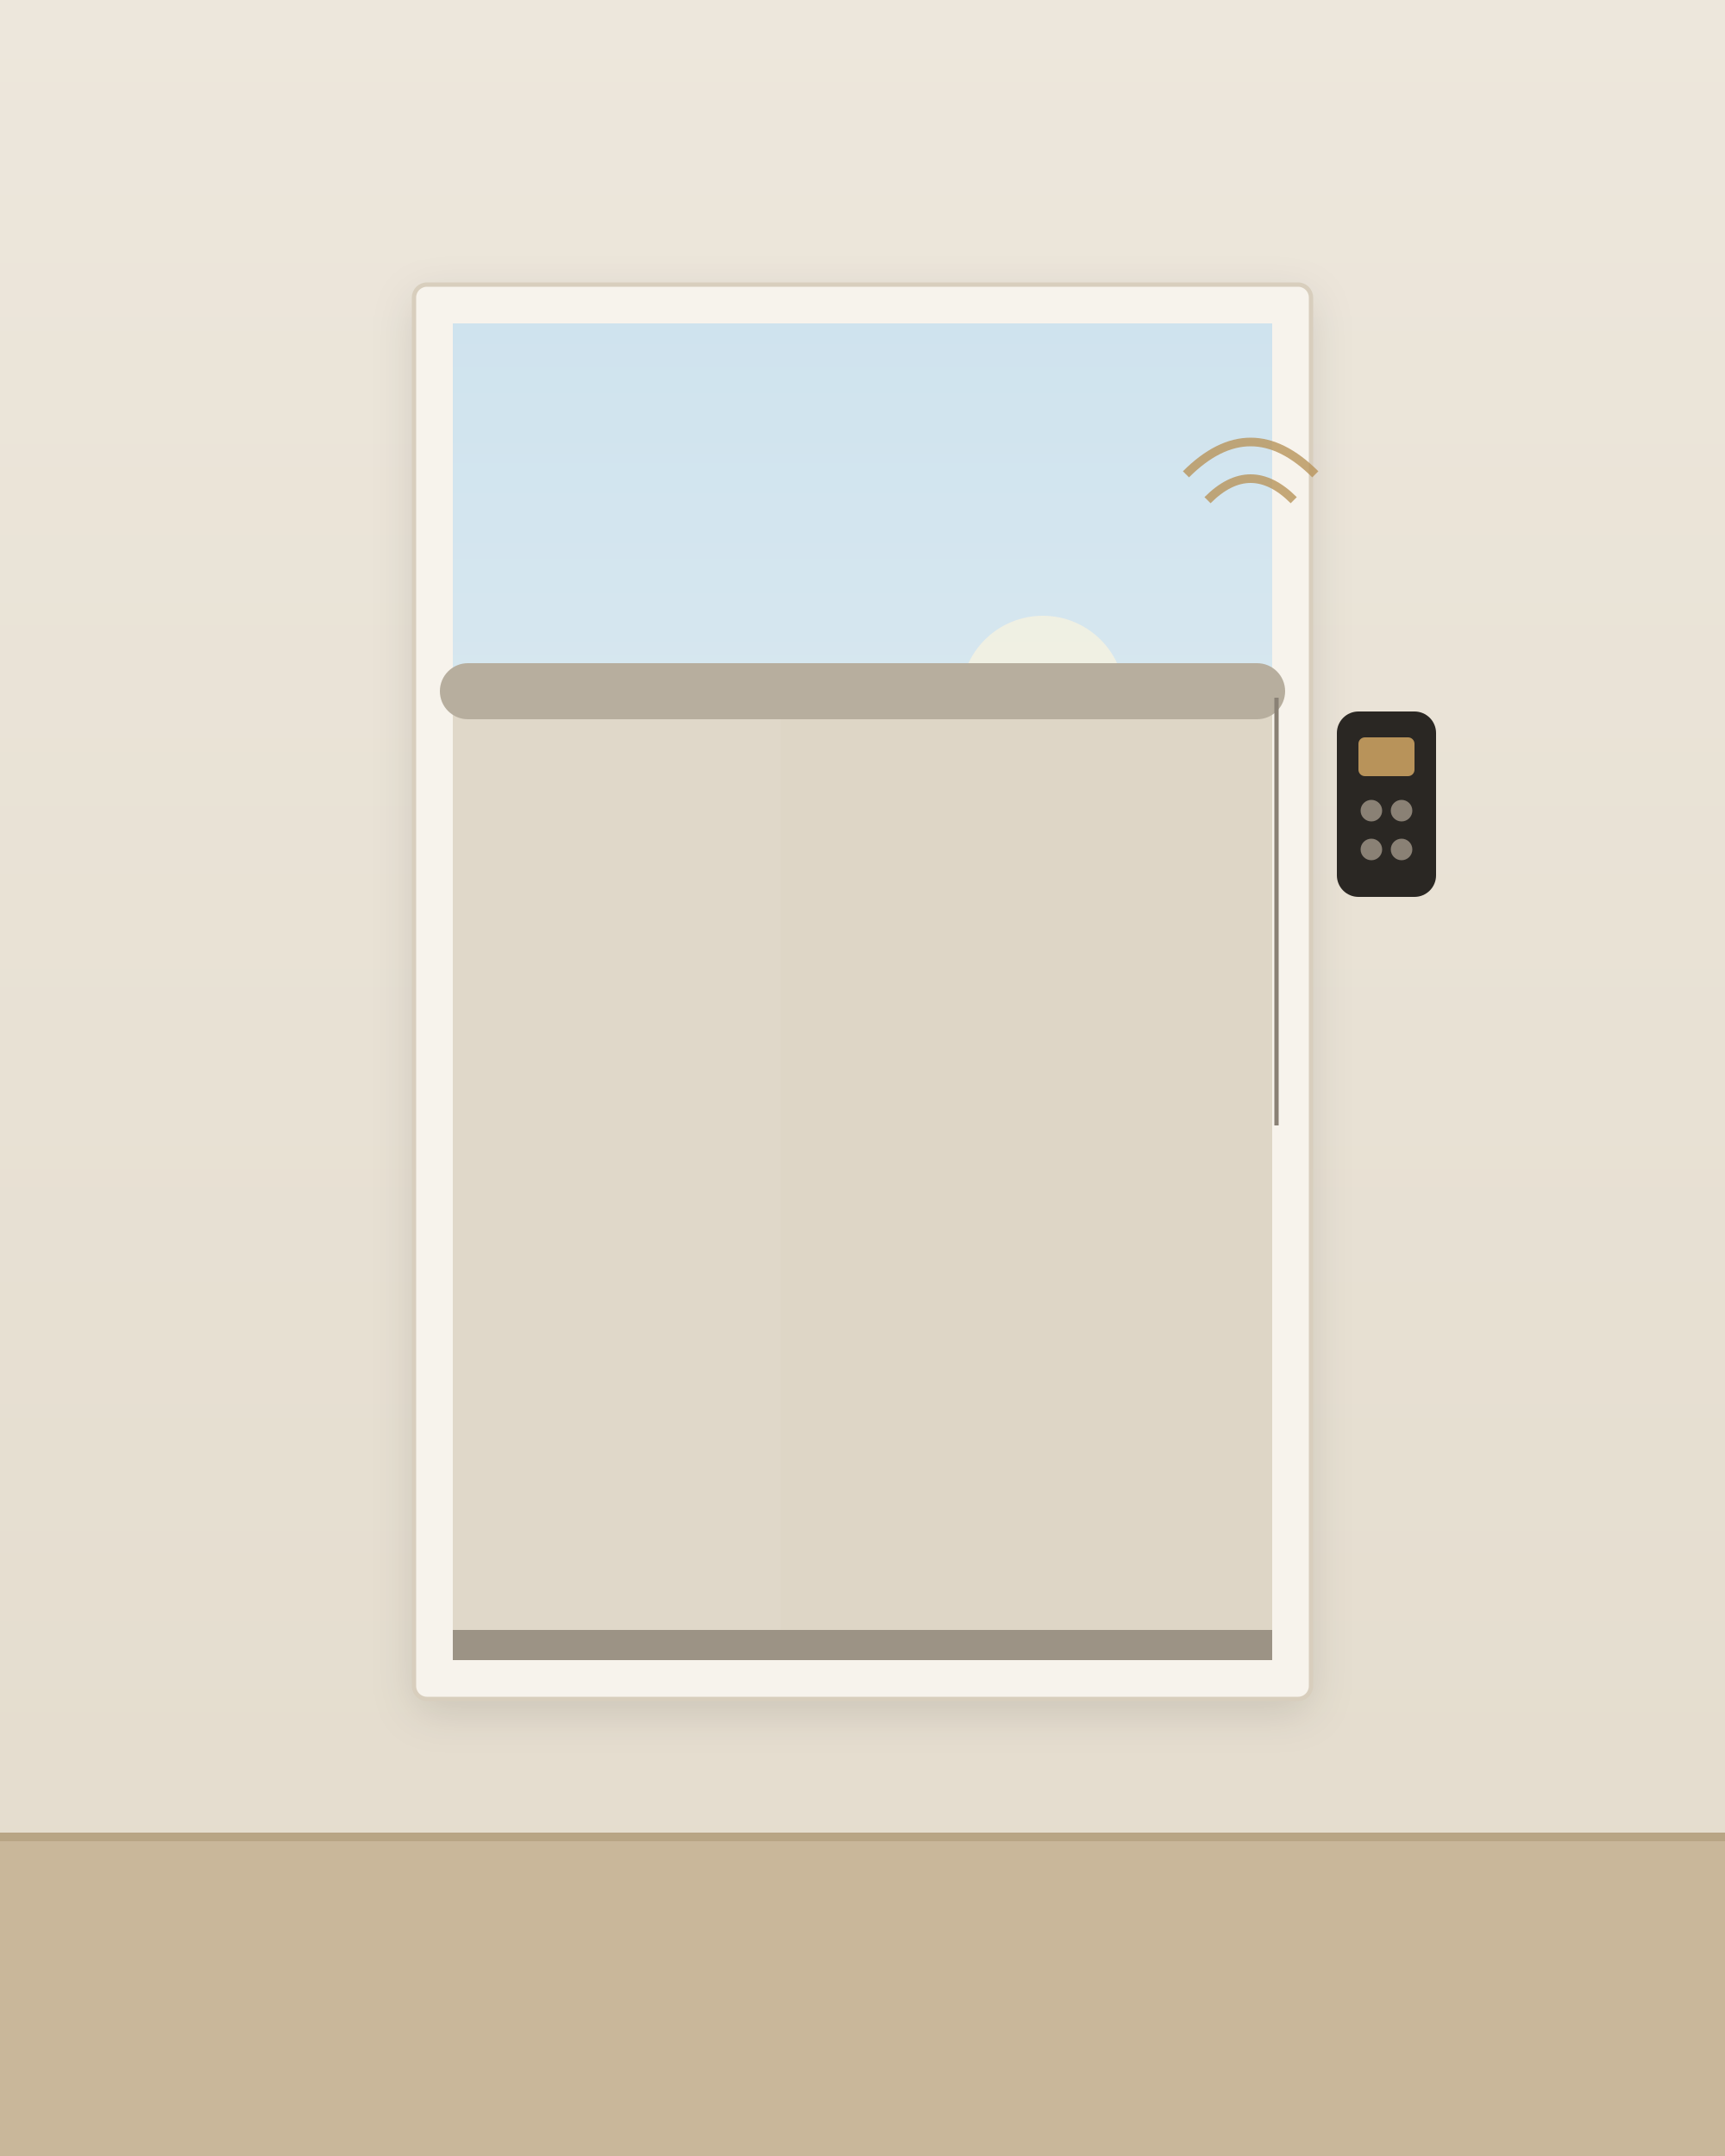
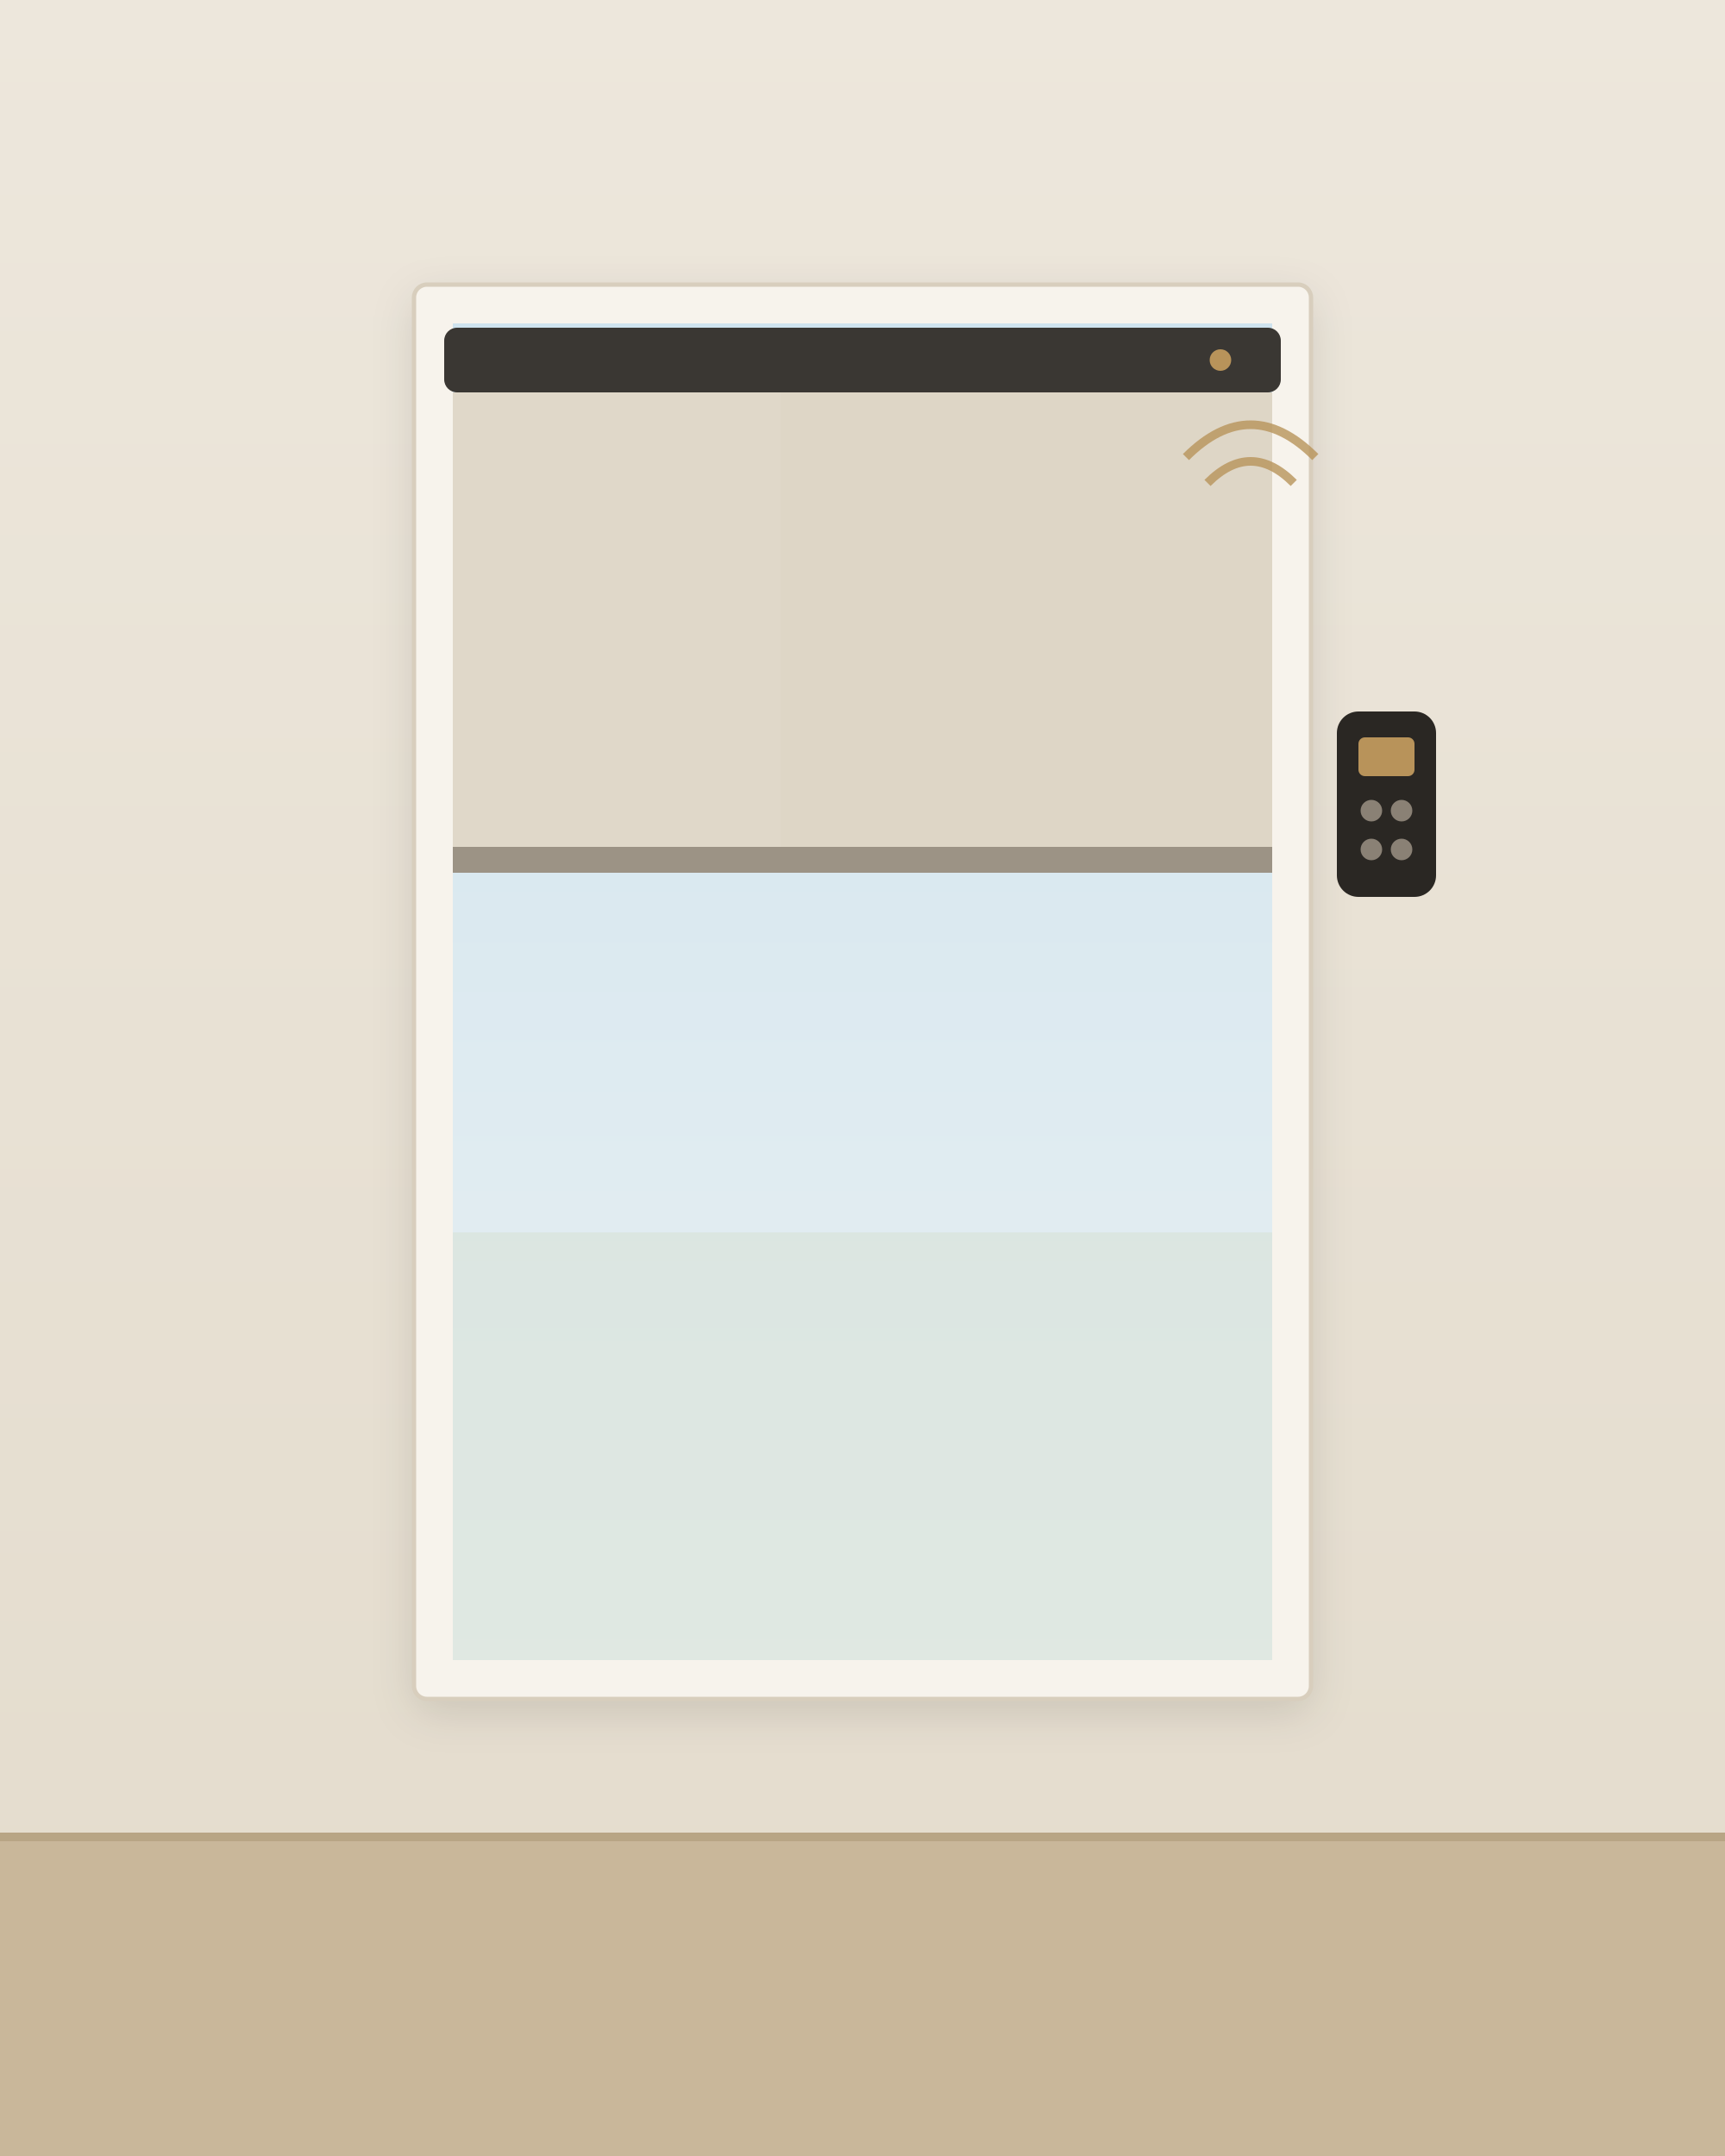
<svg xmlns="http://www.w3.org/2000/svg" viewBox="0 0 800 1000" width="800" height="1000">
  <defs>
    <linearGradient id="wall" x1="0" y1="0" x2="0" y2="1">
      <stop offset="0" stop-color="#EDE7DC" />
      <stop offset="1" stop-color="#E3DBCC" />
    </linearGradient>
    <linearGradient id="sky" x1="0" y1="0" x2="0" y2="1">
      <stop offset="0" stop-color="#CFE3EE" />
      <stop offset="1" stop-color="#EAF1F3" />
+     </linearGradient>
+     <linearGradient id="alu" x1="0" y1="0" x2="0" y2="1">
+       <stop offset="0" stop-color="#E8ECEF" />
+       <stop offset="0.5" stop-color="#C9D0D6" />
+       <stop offset="1" stop-color="#B4BCC3" />
    </linearGradient>
    <linearGradient id="gold" x1="0" y1="0" x2="1" y2="1">
      <stop offset="0" stop-color="#CFA968" />
      <stop offset="1" stop-color="#B8935A" />
    </linearGradient>
    <filter id="soft" x="-20%" y="-20%" width="140%" height="140%">
      <feDropShadow dx="0" dy="6" stdDeviation="10" flood-color="#000" flood-opacity="0.12" />
    </filter>
  </defs>
  <rect width="800" height="1000" fill="url(#wall)" />
  <rect x="0" y="850" width="800" height="150" fill="#C9B79A" />
  <rect x="0" y="850" width="800" height="4" fill="#B8A585" />
  <rect x="192" y="132" width="416" height="656" rx="6" fill="#F7F3EC" filter="url(#soft)" />
  <rect x="192" y="132" width="416" height="656" rx="6" fill="none" stroke="#D8CEBD" stroke-width="2" />
  <rect x="210" y="150" width="380" height="620" fill="url(#sky)" />
  <circle cx="483.6" cy="323.6" r="38.0" fill="#FBF3DE" opacity="0.7" />
  <rect x="210" y="571.6" width="380" height="198.4" fill="#D5E0D2" opacity="0.5" />
-   <rect x="210" y="323.6" width="380" height="446.4" fill="#DED6C6" />
-   <rect x="210" y="323.6" width="152.0" height="446.4" fill="#ffffff" opacity="0.06" />
-   <rect x="204" y="307.6" width="392" height="26" rx="13" fill="#B7AE9E" />
-   <rect x="210" y="756" width="380" height="14" fill="#9C9385" />
-   <line x1="592" y1="323.6" x2="592" y2="522.0" stroke="#8a8175" stroke-width="2" />
+   <rect x="206" y="152" width="388" height="30" rx="6" fill="#3A3733" />
+   <circle cx="566" cy="167" r="5" fill="#B8935A" />
+   <rect x="210" y="182" width="380" height="210.8" fill="#DED6C6" />
+   <rect x="210" y="182" width="152.0" height="210.8" fill="#ffffff" opacity="0.06" />
+   <rect x="210" y="392.8" width="380" height="12" fill="#9C9385" />
  <g transform="translate(620,330)">
    <rect x="0" y="0" width="46" height="86" rx="10" fill="#2A2723" />
    <rect x="10" y="12" width="26" height="18" rx="3" fill="#B8935A" />
    <circle cx="16" cy="46" r="5" fill="#8a8175" />
    <circle cx="30" cy="46" r="5" fill="#8a8175" />
    <circle cx="16" cy="64" r="5" fill="#8a8175" />
    <circle cx="30" cy="64" r="5" fill="#8a8175" />
  </g>
  <g stroke="#B8935A" stroke-width="4" fill="none" opacity="0.8">
-     <path d="M 550 220 q 30 -30 60 0" />
-     <path d="M 560 232 q 20 -20 40 0" />
+     <path d="M 550 212 q 30 -30 60 0" />
+     <path d="M 560 224 q 20 -20 40 0" />
  </g>
</svg>
